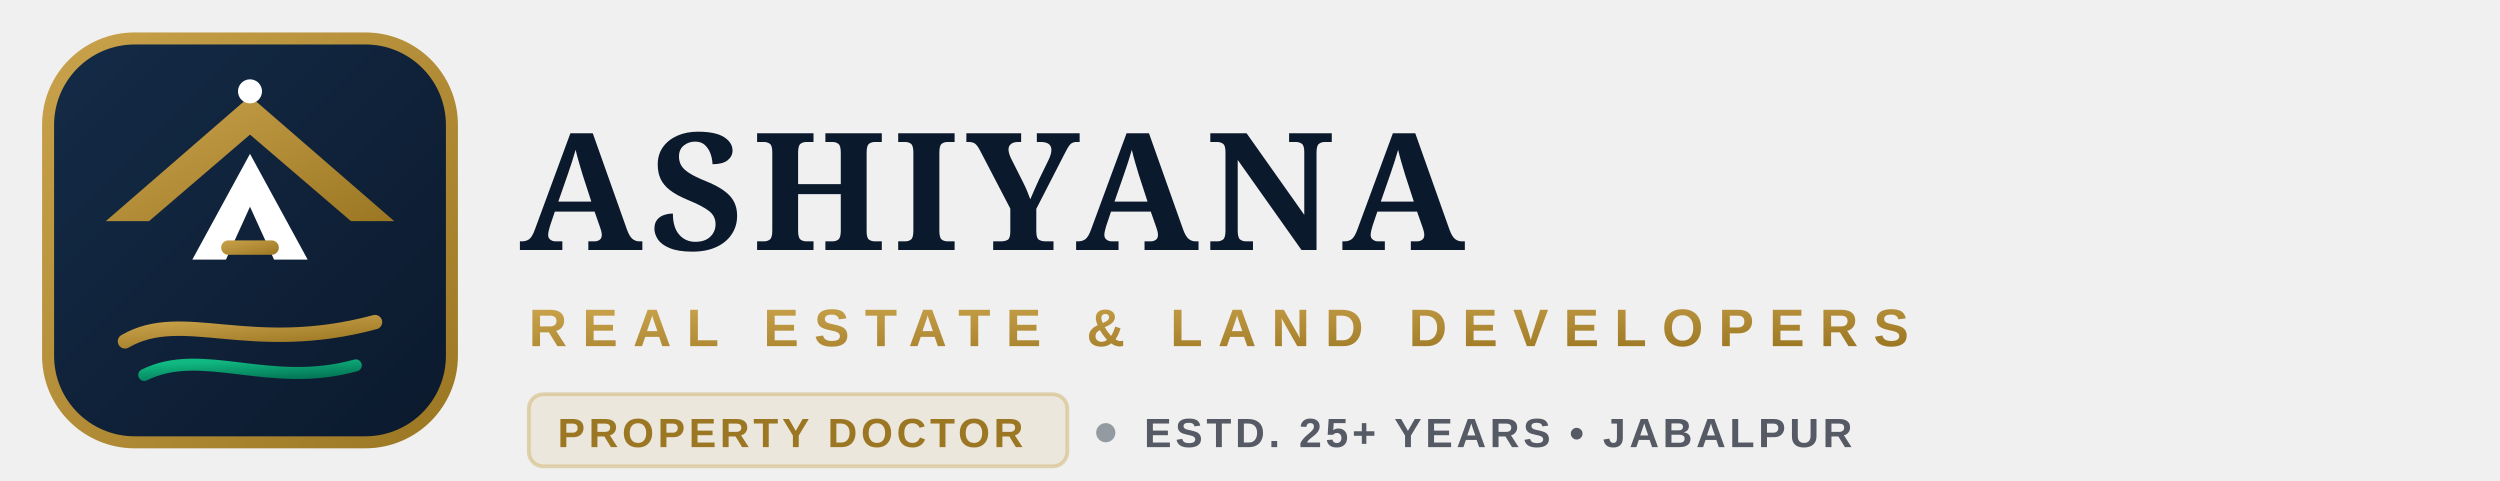
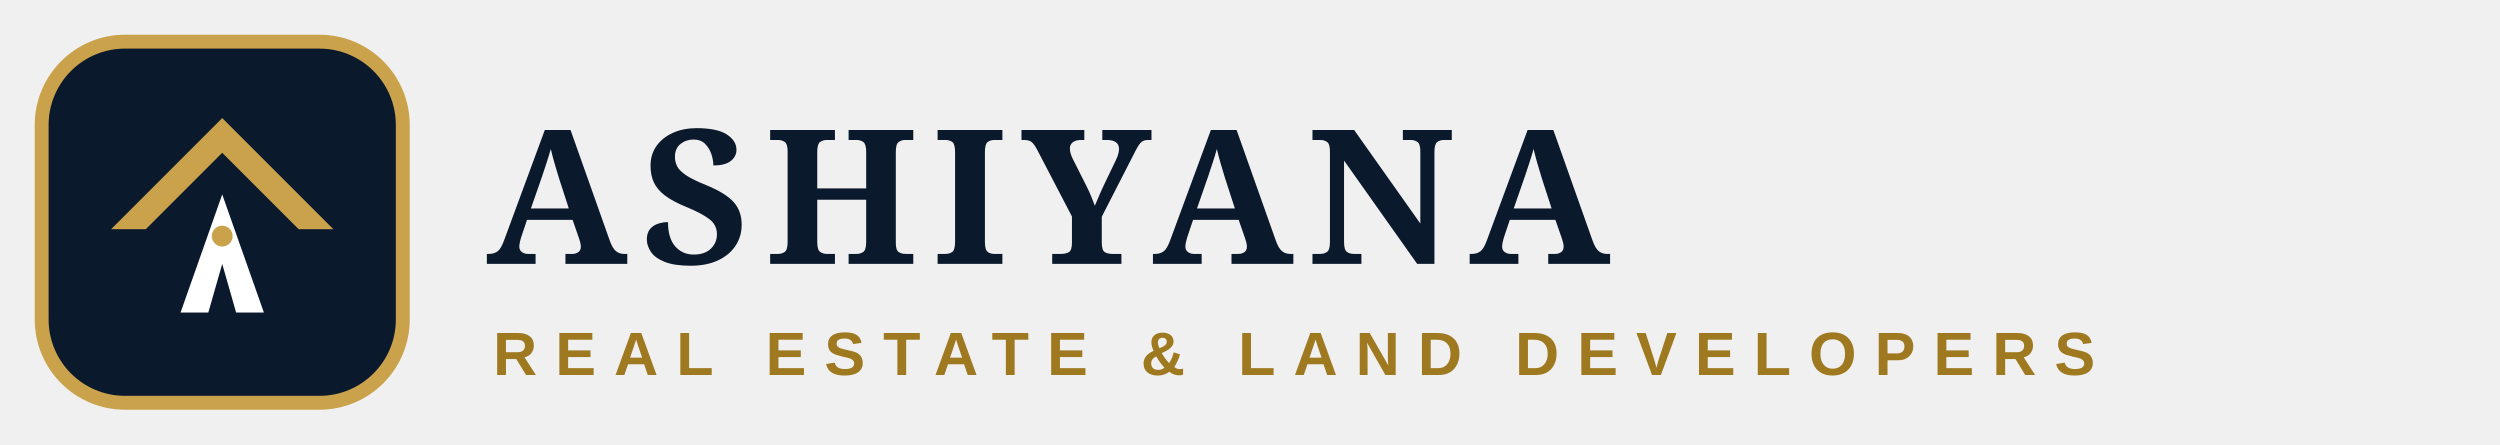
- <svg xmlns="http://www.w3.org/2000/svg" viewBox="0 0 520 100" width="520" height="100" fill="none">
-   <defs>
-     <linearGradient id="goldGradD" x1="0%" y1="0%" x2="100%" y2="100%">
-       <stop offset="0%" stop-color="#C9A24B" />
-       <stop offset="100%" stop-color="#9C7723" />
-     </linearGradient>
-     <linearGradient id="navyGradD" x1="0%" y1="0%" x2="100%" y2="100%">
-       <stop offset="0%" stop-color="#142B47" />
-       <stop offset="100%" stop-color="#0B192C" />
-     </linearGradient>
-     <linearGradient id="emeraldGradD" x1="0%" y1="0%" x2="100%" y2="100%">
-       <stop offset="0%" stop-color="#10B981" />
-       <stop offset="100%" stop-color="#047857" />
-     </linearGradient>
-   </defs>
-   <g transform="translate(10, 8)">
-     <rect x="0" y="0" width="84" height="84" rx="18" fill="url(#navyGradD)" stroke="url(#goldGradD)" stroke-width="2.5" />
-     <path d="M42 12 L72 38 L63 38 L42 20 L21 38 L12 38 Z" fill="url(#goldGradD)" />
-     <path d="M30 46 L42 24 L54 46 L47 46 L42 35 L37 46 Z" fill="#FFFFFF" />
-     <rect x="36" y="42" width="12" height="3" rx="1.5" fill="url(#goldGradD)" />
-     <path d="M16 63 C 28 56, 42 66, 68 59" stroke="url(#goldGradD)" stroke-width="3" stroke-linecap="round" fill="none" />
-     <path d="M20 70 C 32 64, 46 73, 64 68" stroke="url(#emeraldGradD)" stroke-width="2.5" stroke-linecap="round" fill="none" />
-     <circle cx="42" cy="11" r="2.5" fill="#FFF" />
+ <svg xmlns="http://www.w3.org/2000/svg" viewBox="0 0 360 64" width="360" height="64" fill="none">
+   <g transform="translate(6, 6)">
+     <rect x="0" y="0" width="52" height="52" rx="12" fill="#0B192C" stroke="#C9A24B" stroke-width="2" />
+     <path d="M26 11 L42 27 L37 27 L26 16 L15 27 L10 27 Z" fill="#C9A24B" />
+     <path d="M20 39 L26 22 L32 39 L28 39 L26 32 L24 39 Z" fill="#FFFFFF" />
+     <circle cx="26" cy="28" r="1.5" fill="#C9A24B" />
  </g>
-   <g transform="translate(108, 14)">
-     <text x="0" y="38" font-family="'Playfair Display', Georgia, serif" font-size="34" font-weight="800" letter-spacing="1.5" fill="#0B192C">
+   <g transform="translate(70, 10)">
+     <text x="0" y="28" font-family="'Playfair Display', Georgia, serif" font-size="27" font-weight="700" letter-spacing="2" fill="#0B192C">
      ASHIYANA
    </text>
-     <text x="2" y="58" font-family="'Plus Jakarta Sans', Arial, sans-serif" font-size="11" font-weight="700" letter-spacing="3.2" fill="url(#goldGradD)">
+     <text x="1" y="44" font-family="'Plus Jakarta Sans', Arial, sans-serif" font-size="8.8" font-weight="600" letter-spacing="2.6" fill="#9F7920">
      REAL ESTATE &amp; LAND DEVELOPERS
    </text>
-     <g transform="translate(2, 68)">
-       <rect x="0" y="0" width="112" height="15" rx="3" fill="rgba(201, 162, 75, 0.12)" stroke="rgba(201, 162, 75, 0.4)" stroke-width="0.8" />
-       <text x="6" y="11" font-family="'Plus Jakarta Sans', Arial, sans-serif" font-size="8.5" font-weight="600" fill="#9C7723" letter-spacing="0.8">PROPERTY DOCTOR</text>
-       <circle cx="120" cy="8" r="2" fill="rgba(11, 25, 44, 0.4)" />
-       <text x="128" y="11" font-family="'Plus Jakarta Sans', Arial, sans-serif" font-size="8.5" font-weight="600" fill="#555A64" letter-spacing="0.8">ESTD. 25+ YEARS • JABALPUR</text>
-     </g>
  </g>
</svg>
